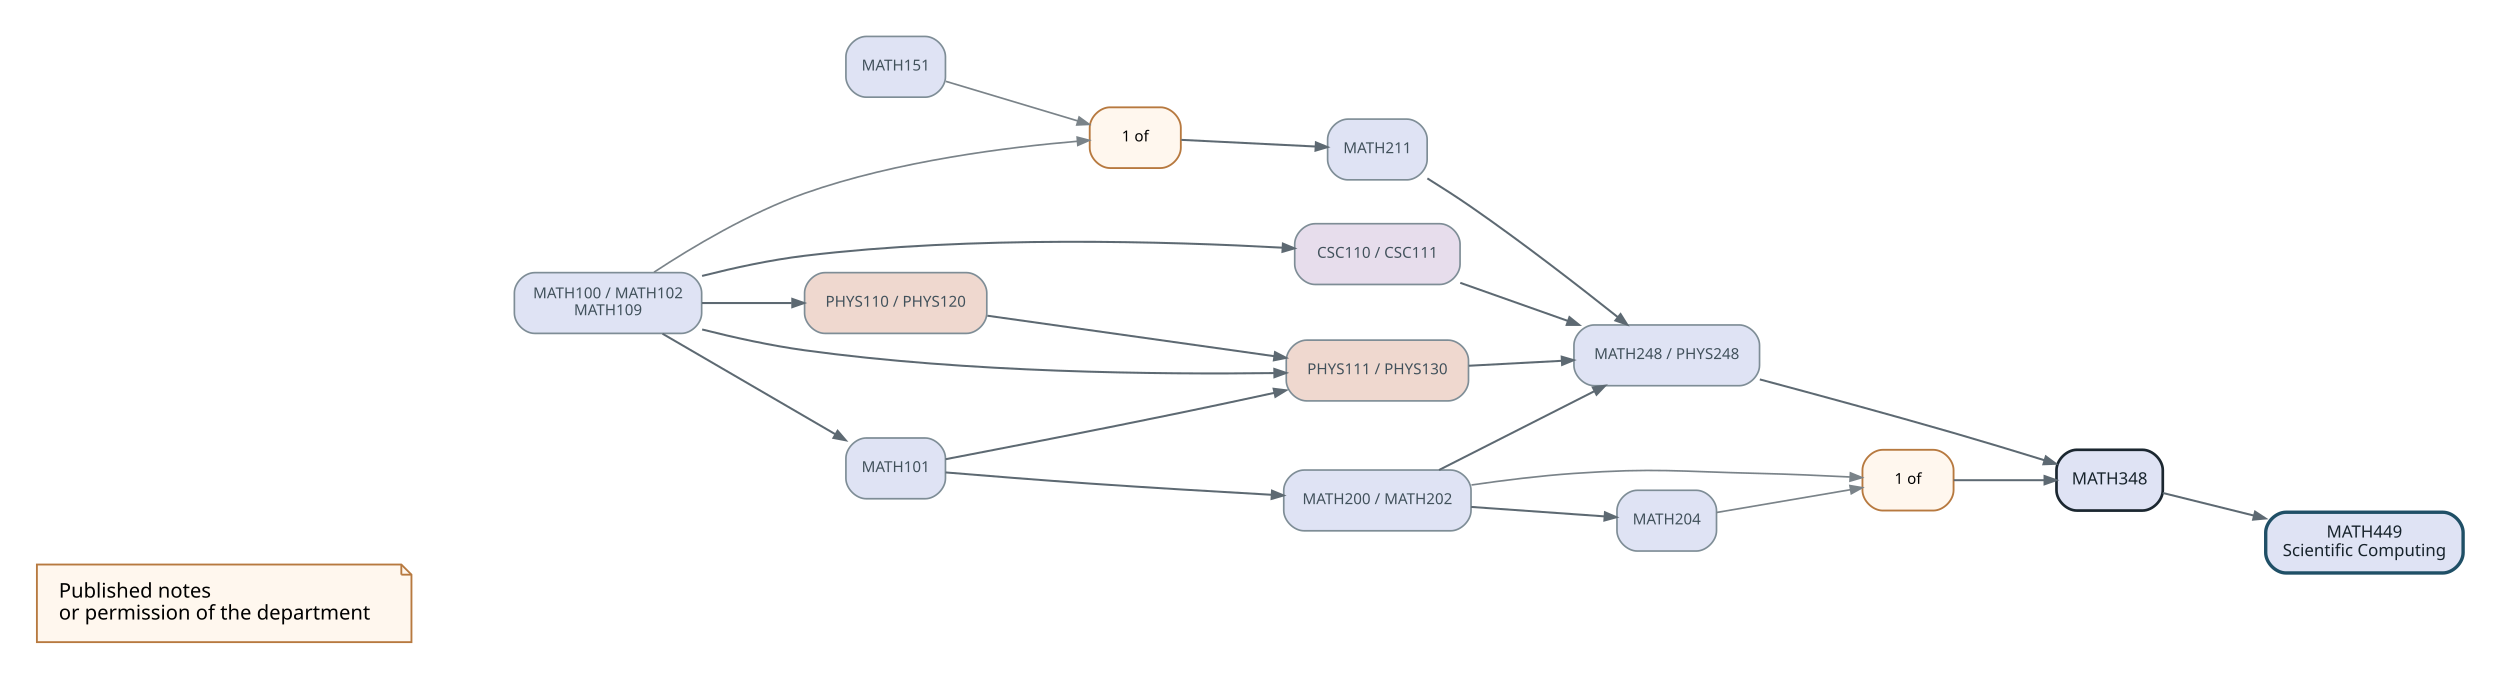
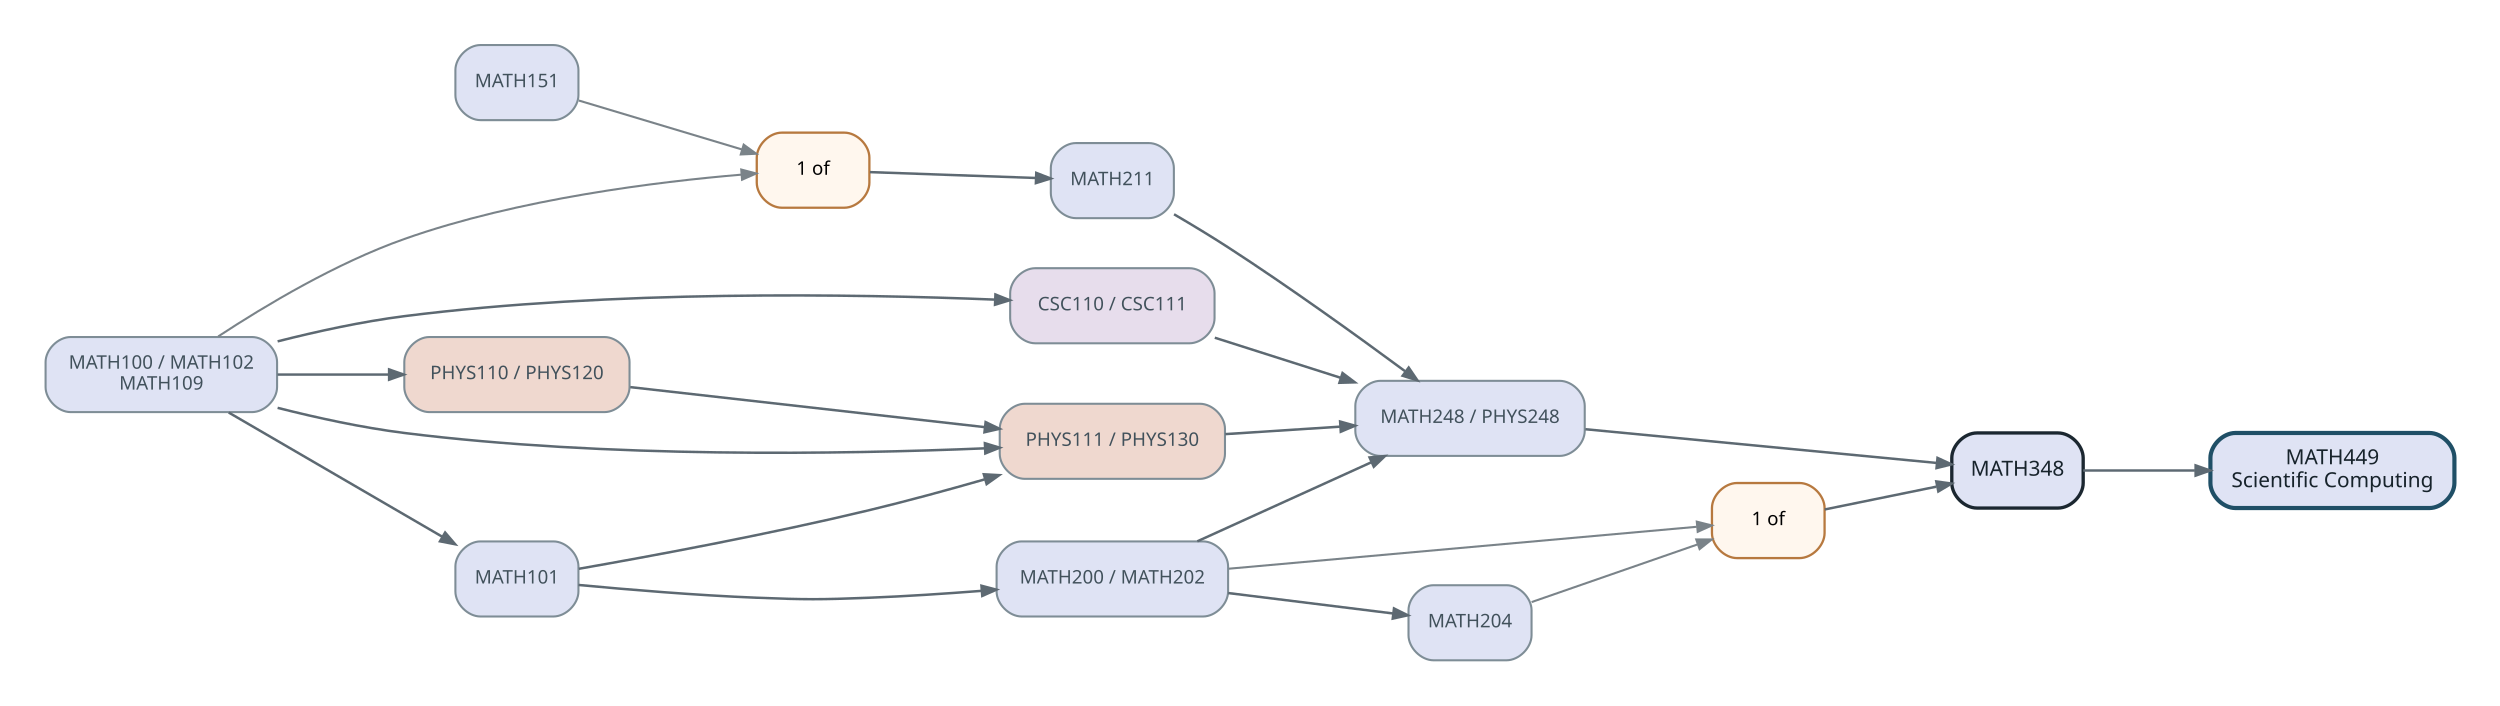
- <svg xmlns="http://www.w3.org/2000/svg" xmlns:xlink="http://www.w3.org/1999/xlink" width="1481pt" height="402pt" viewBox="0.00 0.00 1481.20 402.20">
-   <g id="graph0" class="graph" transform="scale(1 1) rotate(0) translate(21.6 380.6)">
+ <svg xmlns="http://www.w3.org/2000/svg" xmlns:xlink="http://www.w3.org/1999/xlink" width="1198pt" height="338pt" viewBox="0.00 0.00 1198.20 338.20">
+   <g id="graph0" class="graph" transform="scale(1 1) rotate(0) translate(21.6 316.6)">
    <g id="node1" class="node">
      <g id="a_node1">
        <a xlink:href="../../../courses/MATH100.html" xlink:title="Equivalent or cross-listed: MATH100: Calculus I | MATH102: Calculus for Students in the Social and Biological Sciences | MATH109: Introduction to Calculus" target="_top">
-           <path fill="#dfe3f4" stroke="#7e8d96" d="M382,-219C382,-219 295,-219 295,-219 289,-219 283,-213 283,-207 283,-207 283,-195 283,-195 283,-189 289,-183 295,-183 295,-183 382,-183 382,-183 388,-183 394,-189 394,-195 394,-195 394,-207 394,-207 394,-213 388,-219 382,-219" />
-           <text text-anchor="middle" x="338.5" y="-203.8" font-family="Avenir Next" font-size="9.00" fill="#41515b">MATH100 / MATH102</text>
-           <text text-anchor="middle" x="338.5" y="-193.8" font-family="Avenir Next" font-size="9.00" fill="#41515b">MATH109</text>
+           <path fill="#dfe3f4" stroke="#7e8d96" d="M99,-155C99,-155 12,-155 12,-155 6,-155 0,-149 0,-143 0,-143 0,-131 0,-131 0,-125 6,-119 12,-119 12,-119 99,-119 99,-119 105,-119 111,-125 111,-131 111,-131 111,-143 111,-143 111,-149 105,-155 99,-155" />
+           <text text-anchor="middle" x="55.5" y="-139.8" font-family="Avenir Next" font-size="9.00" fill="#41515b">MATH100 / MATH102</text>
+           <text text-anchor="middle" x="55.5" y="-129.8" font-family="Avenir Next" font-size="9.00" fill="#41515b">MATH109</text>
        </a>
      </g>
    </g>
    <g id="node2" class="node">
      <g id="a_node2">
        <a xlink:href="../../../courses/MATH101.html" xlink:title="MATH101: Calculus II" target="_top">
-           <path fill="#dfe3f4" stroke="#7e8d96" d="M526.5,-121C526.5,-121 491.5,-121 491.5,-121 485.5,-121 479.5,-115 479.5,-109 479.5,-109 479.5,-97 479.5,-97 479.5,-91 485.5,-85 491.5,-85 491.5,-85 526.5,-85 526.5,-85 532.5,-85 538.5,-91 538.5,-97 538.5,-97 538.5,-109 538.5,-109 538.5,-115 532.5,-121 526.5,-121" />
-           <text text-anchor="middle" x="509" y="-100.8" font-family="Avenir Next" font-size="9.00" fill="#41515b">MATH101</text>
+           <path fill="#dfe3f4" stroke="#7e8d96" d="M243.5,-57C243.5,-57 208.5,-57 208.5,-57 202.5,-57 196.5,-51 196.5,-45 196.5,-45 196.5,-33 196.5,-33 196.5,-27 202.5,-21 208.5,-21 208.5,-21 243.5,-21 243.5,-21 249.5,-21 255.5,-27 255.5,-33 255.5,-33 255.5,-45 255.5,-45 255.5,-51 249.5,-57 243.5,-57" />
+           <text text-anchor="middle" x="226" y="-36.8" font-family="Avenir Next" font-size="9.00" fill="#41515b">MATH101</text>
+         </a>
+       </g>
+     </g>
+     <g id="edge2" class="edge">
+       <path fill="none" stroke="#5d6972" stroke-width="1.2" d="M87.8,-118.8C116.85,-101.9 160.04,-76.78 190.17,-59.26" />
+       <polygon fill="#5d6972" stroke="#5d6972" stroke-width="1.2" points="191.58,-61.27 196.4,-55.64 189.11,-57.04 191.58,-61.27" />
+     </g>
+     <g id="node4" class="node">
+       <g id="a_node4">
+         <a xlink:href="../../../courses/PHYS110.html" xlink:title="Equivalent or cross-listed: PHYS110: Introductory Physics I | PHYS120: Physics I" target="_top">
+           <path fill="#efd8cf" stroke="#7e8d96" d="M268,-155C268,-155 184,-155 184,-155 178,-155 172,-149 172,-143 172,-143 172,-131 172,-131 172,-125 178,-119 184,-119 184,-119 268,-119 268,-119 274,-119 280,-125 280,-131 280,-131 280,-143 280,-143 280,-149 274,-155 268,-155" />
+           <text text-anchor="middle" x="226" y="-134.8" font-family="Avenir Next" font-size="9.00" fill="#41515b">PHYS110 / PHYS120</text>
+         </a>
+       </g>
+     </g>
+     <g id="edge17" class="edge">
+       <path fill="none" stroke="#5d6972" stroke-width="1.2" d="M111.21,-137C128.19,-137 147.01,-137 164.37,-137" />
+       <polygon fill="#5d6972" stroke="#5d6972" stroke-width="1.2" points="164.72,-139.45 171.72,-137 164.72,-134.55 164.72,-139.45" />
+     </g>
+     <g id="node5" class="node">
+       <g id="a_node5">
+         <a xlink:href="../../../courses/CSC110.html" xlink:title="Equivalent or cross-listed: CSC110: Fundamentals of Programming I | CSC111: Fundamentals of Programming with Engineering Applications" target="_top">
+           <path fill="#e7ddec" stroke="#7e8d96" d="M548.5,-188C548.5,-188 474.5,-188 474.5,-188 468.5,-188 462.5,-182 462.5,-176 462.5,-176 462.5,-164 462.5,-164 462.5,-158 468.5,-152 474.5,-152 474.5,-152 548.5,-152 548.5,-152 554.5,-152 560.5,-158 560.5,-164 560.5,-164 560.5,-176 560.5,-176 560.5,-182 554.5,-188 548.5,-188" />
+           <text text-anchor="middle" x="511.5" y="-167.8" font-family="Avenir Next" font-size="9.00" fill="#41515b">CSC110 / CSC111</text>
+         </a>
+       </g>
+     </g>
+     <g id="edge1" class="edge">
+       <path fill="none" stroke="#5d6972" stroke-width="1.2" d="M111.26,-152.92C130.31,-157.75 151.94,-162.45 172,-165 271.15,-177.59 387.94,-175.66 455.18,-172.94" />
+       <polygon fill="#5d6972" stroke="#5d6972" stroke-width="1.2" points="455.44,-175.39 462.33,-172.65 455.24,-170.49 455.44,-175.39" />
+     </g>
+     <g id="node8" class="node">
+       <g id="a_node8">
+         <a xlink:href="../../../courses/PHYS111.html" xlink:title="Equivalent or cross-listed: PHYS111: Introductory Physics II | PHYS130: Physics II" target="_top">
+           <path fill="#efd8cf" stroke="#7e8d96" d="M553.5,-123C553.5,-123 469.5,-123 469.5,-123 463.5,-123 457.5,-117 457.5,-111 457.5,-111 457.5,-99 457.5,-99 457.5,-93 463.5,-87 469.5,-87 469.5,-87 553.5,-87 553.5,-87 559.5,-87 565.5,-93 565.5,-99 565.5,-99 565.5,-111 565.5,-111 565.5,-117 559.5,-123 553.5,-123" />
+           <text text-anchor="middle" x="511.5" y="-102.8" font-family="Avenir Next" font-size="9.00" fill="#41515b">PHYS111 / PHYS130</text>
+         </a>
+       </g>
+     </g>
+     <g id="edge19" class="edge">
+       <path fill="none" stroke="#5d6972" stroke-width="1.2" d="M111.25,-121.05C130.31,-116.21 151.94,-111.52 172,-109 268.77,-96.86 382.33,-98.78 450.24,-101.63" />
+       <polygon fill="#5d6972" stroke="#5d6972" stroke-width="1.2" points="450.38,-104.09 457.48,-101.94 450.59,-99.19 450.38,-104.09" />
+     </g>
+     <g id="node13" class="node">
+       <path fill="#fff7ee" stroke="#b7793f" stroke-width="1.1" d="M383,-253C383,-253 353,-253 353,-253 347,-253 341,-247 341,-241 341,-241 341,-229 341,-229 341,-223 347,-217 353,-217 353,-217 383,-217 383,-217 389,-217 395,-223 395,-229 395,-229 395,-241 395,-241 395,-247 389,-253 383,-253" />
+       <text text-anchor="middle" x="368" y="-232.8" font-family="Avenir Next" font-size="9.00">1 of</text>
+     </g>
+     <g id="edge5" class="edge">
+       <path fill="none" stroke="#7a8389" d="M82.77,-155.28C105.4,-170.15 139.46,-190.49 172,-202 226.7,-221.36 294.15,-229.54 333.68,-232.86" />
+       <polygon fill="#7a8389" stroke="#7a8389" points="333.56,-235.31 340.73,-233.43 333.95,-230.43 333.56,-235.31" />
+     </g>
+     <g id="node6" class="node">
+       <g id="a_node6">
+         <a xlink:href="../../../courses/MATH200.html" xlink:title="Equivalent or cross-listed: MATH200: Calculus III | MATH202: Intermediate Calculus for CSC and EOS" target="_top">
+           <path fill="#dfe3f4" stroke="#7e8d96" d="M555,-57C555,-57 468,-57 468,-57 462,-57 456,-51 456,-45 456,-45 456,-33 456,-33 456,-27 462,-21 468,-21 468,-21 555,-21 555,-21 561,-21 567,-27 567,-33 567,-33 567,-45 567,-45 567,-51 561,-57 555,-57" />
+           <text text-anchor="middle" x="511.5" y="-36.8" font-family="Avenir Next" font-size="9.00" fill="#41515b">MATH200 / MATH202</text>
        </a>
      </g>
    </g>
    <g id="edge3" class="edge">
-       <path fill="none" stroke="#5d6972" stroke-width="1.2" d="M370.8,-182.8C399.85,-165.9 443.04,-140.78 473.17,-123.26" />
-       <polygon fill="#5d6972" stroke="#5d6972" stroke-width="1.2" points="474.58,-125.27 479.4,-119.64 472.11,-121.04 474.58,-125.27" />
+       <path fill="none" stroke="#5d6972" stroke-width="1.2" d="M255.54,-36.12C278.58,-33.95 311.84,-31.15 341,-30 364.98,-29.05 371.02,-29.07 395,-30 412.41,-30.68 431.26,-31.93 448.59,-33.28" />
+       <polygon fill="#5d6972" stroke="#5d6972" stroke-width="1.2" points="448.74,-35.75 455.91,-33.87 449.13,-30.87 448.74,-35.75" />
    </g>
-     <g id="node4" class="node">
-       <g id="a_node4">
-         <a xlink:href="../../../courses/PHYS110.html" xlink:title="Equivalent or cross-listed: PHYS110: Introductory Physics I | PHYS120: Physics I" target="_top">
-           <path fill="#efd8cf" stroke="#7e8d96" d="M551,-219C551,-219 467,-219 467,-219 461,-219 455,-213 455,-207 455,-207 455,-195 455,-195 455,-189 461,-183 467,-183 467,-183 551,-183 551,-183 557,-183 563,-189 563,-195 563,-195 563,-207 563,-207 563,-213 557,-219 551,-219" />
-           <text text-anchor="middle" x="509" y="-198.8" font-family="Avenir Next" font-size="9.00" fill="#41515b">PHYS110 / PHYS120</text>
+     <g id="edge20" class="edge">
+       <path fill="none" stroke="#5d6972" stroke-width="1.2" d="M255.7,-43.88C289.27,-49.76 346.45,-60.32 395,-72 413.08,-76.35 432.58,-81.67 450.31,-86.76" />
+       <polygon fill="#5d6972" stroke="#5d6972" stroke-width="1.2" points="449.87,-89.19 457.27,-88.78 451.23,-84.48 449.87,-89.19" />
+     </g>
+     <g id="node3" class="node">
+       <g id="a_node3">
+         <a xlink:href="../../../courses/MATH151.html" xlink:title="MATH151: Finite Mathematics" target="_top">
+           <path fill="#dfe3f4" stroke="#7e8d96" d="M243.5,-295C243.5,-295 208.5,-295 208.5,-295 202.5,-295 196.5,-289 196.5,-283 196.5,-283 196.5,-271 196.5,-271 196.5,-265 202.5,-259 208.5,-259 208.5,-259 243.5,-259 243.5,-259 249.5,-259 255.5,-265 255.5,-271 255.5,-271 255.5,-283 255.5,-283 255.5,-289 249.5,-295 243.5,-295" />
+           <text text-anchor="middle" x="226" y="-274.8" font-family="Avenir Next" font-size="9.00" fill="#41515b">MATH151</text>
        </a>
      </g>
    </g>
+     <g id="edge6" class="edge">
+       <path fill="none" stroke="#7a8389" d="M255.67,-268.4C278.39,-261.58 310.15,-252.05 333.94,-244.92" />
+       <polygon fill="#7a8389" stroke="#7a8389" points="334.73,-247.24 340.73,-242.88 333.33,-242.54 334.73,-247.24" />
+     </g>
    <g id="edge18" class="edge">
-       <path fill="none" stroke="#5d6972" stroke-width="1.2" d="M394.21,-201C411.19,-201 430.01,-201 447.37,-201" />
-       <polygon fill="#5d6972" stroke="#5d6972" stroke-width="1.2" points="447.72,-203.45 454.72,-201 447.72,-198.55 447.72,-203.45" />
+       <path fill="none" stroke="#5d6972" stroke-width="1.2" d="M280.32,-130.98C328.73,-125.52 400.05,-117.47 450.45,-111.78" />
+       <polygon fill="#5d6972" stroke="#5d6972" stroke-width="1.2" points="450.73,-114.21 457.41,-110.99 450.18,-109.34 450.73,-114.21" />
    </g>
-     <g id="node5" class="node">
-       <g id="a_node5">
-         <a xlink:href="../../../courses/CSC110.html" xlink:title="Equivalent or cross-listed: CSC110: Fundamentals of Programming I | CSC111: Fundamentals of Programming with Engineering Applications" target="_top">
-           <path fill="#e7ddec" stroke="#7e8d96" d="M831.5,-248C831.5,-248 757.5,-248 757.5,-248 751.5,-248 745.5,-242 745.5,-236 745.5,-236 745.5,-224 745.5,-224 745.5,-218 751.5,-212 757.5,-212 757.5,-212 831.5,-212 831.5,-212 837.5,-212 843.5,-218 843.5,-224 843.5,-224 843.5,-236 843.5,-236 843.5,-242 837.5,-248 831.5,-248" />
-           <text text-anchor="middle" x="794.5" y="-227.8" font-family="Avenir Next" font-size="9.00" fill="#41515b">CSC110 / CSC111</text>
+     <g id="node10" class="node">
+       <g id="a_node10">
+         <a xlink:href="../../../courses/MATH248.html" xlink:title="Equivalent or cross-listed: MATH248: Computer Assisted Mathematics | PHYS248: Computer Assisted Physics" target="_top">
+           <path fill="#dfe3f4" stroke="#7e8d96" d="M726,-134C726,-134 640,-134 640,-134 634,-134 628,-128 628,-122 628,-122 628,-110 628,-110 628,-104 634,-98 640,-98 640,-98 726,-98 726,-98 732,-98 738,-104 738,-110 738,-110 738,-122 738,-122 738,-128 732,-134 726,-134" />
+           <text text-anchor="middle" x="683" y="-113.8" font-family="Avenir Next" font-size="9.00" fill="#41515b">MATH248 / PHYS248</text>
        </a>
      </g>
    </g>
-     <g id="edge2" class="edge">
-       <path fill="none" stroke="#5d6972" stroke-width="1.2" d="M394.24,-217.06C413.3,-221.9 434.93,-226.57 455,-229 554.21,-241 670.98,-237.5 738.21,-233.8" />
-       <polygon fill="#5d6972" stroke="#5d6972" stroke-width="1.2" points="738.5,-236.23 745.35,-233.39 738.23,-231.34 738.5,-236.23" />
+     <g id="edge10" class="edge">
+       <path fill="none" stroke="#5d6972" stroke-width="1.2" d="M560.62,-154.67C579.35,-148.7 601.05,-141.79 620.87,-135.48" />
+       <polygon fill="#5d6972" stroke="#5d6972" stroke-width="1.2" points="621.87,-137.73 627.79,-133.27 620.38,-133.06 621.87,-137.73" />
    </g>
-     <g id="node8" class="node">
-       <g id="a_node8">
-         <a xlink:href="../../../courses/PHYS111.html" xlink:title="Equivalent or cross-listed: PHYS111: Introductory Physics II | PHYS130: Physics II" target="_top">
-           <path fill="#efd8cf" stroke="#7e8d96" d="M836.5,-179C836.5,-179 752.5,-179 752.5,-179 746.5,-179 740.5,-173 740.5,-167 740.5,-167 740.5,-155 740.5,-155 740.5,-149 746.5,-143 752.5,-143 752.5,-143 836.5,-143 836.5,-143 842.5,-143 848.5,-149 848.5,-155 848.5,-155 848.5,-167 848.5,-167 848.5,-173 842.5,-179 836.5,-179" />
-           <text text-anchor="middle" x="794.5" y="-158.8" font-family="Avenir Next" font-size="9.00" fill="#41515b">PHYS111 / PHYS130</text>
-         </a>
-       </g>
-     </g>
-     <g id="edge20" class="edge">
-       <path fill="none" stroke="#5d6972" stroke-width="1.2" d="M394.29,-185.32C413.35,-180.5 434.97,-175.75 455,-173 551.68,-159.71 665.26,-158.61 733.2,-159.48" />
-       <polygon fill="#5d6972" stroke="#5d6972" stroke-width="1.2" points="733.41,-161.93 740.45,-159.58 733.48,-157.03 733.41,-161.93" />
-     </g>
-     <g id="node14" class="node">
-       <path fill="#fff7ee" stroke="#b7793f" stroke-width="1.1" d="M666,-317C666,-317 636,-317 636,-317 630,-317 624,-311 624,-305 624,-305 624,-293 624,-293 624,-287 630,-281 636,-281 636,-281 666,-281 666,-281 672,-281 678,-287 678,-293 678,-293 678,-305 678,-305 678,-311 672,-317 666,-317" />
-       <text text-anchor="middle" x="651" y="-296.8" font-family="Avenir Next" font-size="9.00">1 of</text>
-     </g>
-     <g id="edge6" class="edge">
-       <path fill="none" stroke="#7a8389" d="M365.77,-219.28C388.4,-234.15 422.46,-254.49 455,-266 509.7,-285.36 577.15,-293.54 616.68,-296.86" />
-       <polygon fill="#7a8389" stroke="#7a8389" points="616.56,-299.31 623.73,-297.43 616.95,-294.43 616.56,-299.31" />
-     </g>
-     <g id="node6" class="node">
-       <g id="a_node6">
-         <a xlink:href="../../../courses/MATH200.html" xlink:title="Equivalent or cross-listed: MATH200: Calculus III | MATH202: Intermediate Calculus for CSC and EOS" target="_top">
-           <path fill="#dfe3f4" stroke="#7e8d96" d="M838,-102C838,-102 751,-102 751,-102 745,-102 739,-96 739,-90 739,-90 739,-78 739,-78 739,-72 745,-66 751,-66 751,-66 838,-66 838,-66 844,-66 850,-72 850,-78 850,-78 850,-90 850,-90 850,-96 844,-102 838,-102" />
-           <text text-anchor="middle" x="794.5" y="-81.8" font-family="Avenir Next" font-size="9.00" fill="#41515b">MATH200 / MATH202</text>
+     <g id="node9" class="node">
+       <g id="a_node9">
+         <a xlink:href="../../../courses/MATH204.html" xlink:title="MATH204: Calculus IV" target="_top">
+           <path fill="#dfe3f4" stroke="#7e8d96" d="M700.5,-36C700.5,-36 665.5,-36 665.5,-36 659.5,-36 653.5,-30 653.5,-24 653.5,-24 653.5,-12 653.5,-12 653.5,-6 659.5,0 665.5,0 665.5,0 700.5,0 700.5,0 706.5,0 712.5,-6 712.5,-12 712.5,-12 712.5,-24 712.5,-24 712.5,-30 706.5,-36 700.5,-36" />
+           <text text-anchor="middle" x="683" y="-15.8" font-family="Avenir Next" font-size="9.00" fill="#41515b">MATH204</text>
        </a>
      </g>
    </g>
    <g id="edge4" class="edge">
-       <path fill="none" stroke="#5d6972" stroke-width="1.2" d="M538.57,-100.59C561.62,-98.68 594.88,-96.01 624,-94 659.68,-91.54 699.61,-89.16 731.75,-87.35" />
-       <polygon fill="#5d6972" stroke="#5d6972" stroke-width="1.2" points="732.05,-89.78 738.9,-86.95 731.78,-84.89 732.05,-89.78" />
+       <path fill="none" stroke="#5d6972" stroke-width="1.2" d="M567.06,-32.24C592.91,-29.04 623.07,-25.3 646.01,-22.46" />
+       <polygon fill="#5d6972" stroke="#5d6972" stroke-width="1.2" points="646.54,-24.86 653.19,-21.57 645.94,-20 646.54,-24.86" />
    </g>
-     <g id="edge21" class="edge">
-       <path fill="none" stroke="#5d6972" stroke-width="1.2" d="M538.57,-108.44C572.03,-114.85 629.09,-125.9 678,-136 696,-139.72 715.56,-143.89 733.36,-147.75" />
-       <polygon fill="#5d6972" stroke="#5d6972" stroke-width="1.2" points="733,-150.18 740.36,-149.27 734.04,-145.39 733,-150.18" />
+     <g id="edge9" class="edge">
+       <path fill="none" stroke="#5d6972" stroke-width="1.2" d="M552.24,-57.05C577.23,-68.4 609.57,-83.1 635.71,-94.97" />
+       <polygon fill="#5d6972" stroke="#5d6972" stroke-width="1.2" points="634.83,-97.26 642.22,-97.93 636.86,-92.8 634.83,-97.26" />
    </g>
-     <g id="node3" class="node">
-       <g id="a_node3">
-         <a xlink:href="../../../courses/MATH151.html" xlink:title="MATH151: Finite Mathematics" target="_top">
-           <path fill="#dfe3f4" stroke="#7e8d96" d="M526.5,-359C526.5,-359 491.5,-359 491.5,-359 485.5,-359 479.5,-353 479.5,-347 479.5,-347 479.5,-335 479.5,-335 479.5,-329 485.5,-323 491.5,-323 491.5,-323 526.5,-323 526.5,-323 532.5,-323 538.5,-329 538.5,-335 538.5,-335 538.5,-347 538.5,-347 538.5,-353 532.5,-359 526.5,-359" />
-           <text text-anchor="middle" x="509" y="-338.8" font-family="Avenir Next" font-size="9.00" fill="#41515b">MATH151</text>
-         </a>
-       </g>
+     <g id="node14" class="node">
+       <path fill="#fff7ee" stroke="#b7793f" stroke-width="1.1" d="M841,-85C841,-85 811,-85 811,-85 805,-85 799,-79 799,-73 799,-73 799,-61 799,-61 799,-55 805,-49 811,-49 811,-49 841,-49 841,-49 847,-49 853,-55 853,-61 853,-61 853,-73 853,-73 853,-79 847,-85 841,-85" />
+       <text text-anchor="middle" x="826" y="-64.8" font-family="Avenir Next" font-size="9.00">1 of</text>
    </g>
-     <g id="edge7" class="edge">
-       <path fill="none" stroke="#7a8389" d="M538.67,-332.4C561.39,-325.58 593.15,-316.05 616.94,-308.92" />
-       <polygon fill="#7a8389" stroke="#7a8389" points="617.73,-311.24 623.73,-306.88 616.33,-306.54 617.73,-311.24" />
-     </g>
-     <g id="edge19" class="edge">
-       <path fill="none" stroke="#5d6972" stroke-width="1.2" d="M563.32,-193.48C611.73,-186.65 683.05,-176.58 733.45,-169.47" />
-       <polygon fill="#5d6972" stroke="#5d6972" stroke-width="1.2" points="733.83,-171.89 740.41,-168.49 733.14,-167.04 733.83,-171.89" />
-     </g>
-     <g id="node10" class="node">
-       <g id="a_node10">
-         <a xlink:href="../../../courses/MATH248.html" xlink:title="Equivalent or cross-listed: MATH248: Computer Assisted Mathematics | PHYS248: Computer Assisted Physics" target="_top">
-           <path fill="#dfe3f4" stroke="#7e8d96" d="M1009,-188C1009,-188 923,-188 923,-188 917,-188 911,-182 911,-176 911,-176 911,-164 911,-164 911,-158 917,-152 923,-152 923,-152 1009,-152 1009,-152 1015,-152 1021,-158 1021,-164 1021,-164 1021,-176 1021,-176 1021,-182 1015,-188 1009,-188" />
-           <text text-anchor="middle" x="966" y="-167.8" font-family="Avenir Next" font-size="9.00" fill="#41515b">MATH248 / PHYS248</text>
-         </a>
-       </g>
-     </g>
-     <g id="edge11" class="edge">
-       <path fill="none" stroke="#5d6972" stroke-width="1.2" d="M843.62,-212.97C863.49,-205.93 886.69,-197.72 907.45,-190.37" />
-       <polygon fill="#5d6972" stroke="#5d6972" stroke-width="1.2" points="908.32,-192.66 914.1,-188.02 906.68,-188.04 908.32,-192.66" />
-     </g>
-     <g id="node9" class="node">
-       <g id="a_node9">
-         <a xlink:href="../../../courses/MATH204.html" xlink:title="MATH204: Calculus IV" target="_top">
-           <path fill="#dfe3f4" stroke="#7e8d96" d="M983.5,-90C983.5,-90 948.5,-90 948.5,-90 942.5,-90 936.5,-84 936.5,-78 936.5,-78 936.5,-66 936.5,-66 936.5,-60 942.5,-54 948.5,-54 948.5,-54 983.5,-54 983.5,-54 989.5,-54 995.5,-60 995.5,-66 995.5,-66 995.5,-78 995.5,-78 995.5,-84 989.5,-90 983.5,-90" />
-           <text text-anchor="middle" x="966" y="-69.8" font-family="Avenir Next" font-size="9.00" fill="#41515b">MATH204</text>
-         </a>
-       </g>
-     </g>
-     <g id="edge5" class="edge">
-       <path fill="none" stroke="#5d6972" stroke-width="1.2" d="M850.06,-80.14C875.91,-78.31 906.07,-76.17 929.01,-74.55" />
-       <polygon fill="#5d6972" stroke="#5d6972" stroke-width="1.2" points="929.38,-76.98 936.19,-74.04 929.03,-72.09 929.38,-76.98" />
-     </g>
-     <g id="edge10" class="edge">
-       <path fill="none" stroke="#5d6972" stroke-width="1.2" d="M831.03,-102.03C857.93,-115.67 894.94,-134.45 923.25,-148.82" />
-       <polygon fill="#5d6972" stroke="#5d6972" stroke-width="1.2" points="922.16,-151.01 929.51,-152 924.38,-146.64 922.16,-151.01" />
-     </g>
-     <g id="node15" class="node">
-       <path fill="#fff7ee" stroke="#b7793f" stroke-width="1.1" d="M1124,-114C1124,-114 1094,-114 1094,-114 1088,-114 1082,-108 1082,-102 1082,-102 1082,-90 1082,-90 1082,-84 1088,-78 1094,-78 1094,-78 1124,-78 1124,-78 1130,-78 1136,-84 1136,-90 1136,-90 1136,-102 1136,-102 1136,-108 1130,-114 1124,-114" />
-       <text text-anchor="middle" x="1109" y="-93.8" font-family="Avenir Next" font-size="9.00">1 of</text>
-     </g>
-     <g id="edge13" class="edge">
-       <path fill="none" stroke="#7a8389" d="M850.27,-93.16C869.42,-95.94 891.11,-98.63 911,-100 959.77,-103.36 972.12,-101.12 1021,-100 1038.7,-99.59 1058.4,-98.72 1074.58,-97.9" />
-       <polygon fill="#7a8389" stroke="#7a8389" points="1074.88,-100.33 1081.74,-97.52 1074.62,-95.44 1074.88,-100.33" />
+     <g id="edge12" class="edge">
+       <path fill="none" stroke="#7a8389" d="M567.29,-43.91C632.16,-49.72 738.13,-59.22 791.72,-64.02" />
+       <polygon fill="#7a8389" stroke="#7a8389" points="791.73,-66.48 798.93,-64.66 792.17,-61.6 791.73,-66.48" />
    </g>
    <g id="node7" class="node">
      <g id="a_node7">
        <a xlink:href="../../../courses/MATH211.html" xlink:title="MATH211: Matrix Algebra I" target="_top">
-           <path fill="#dfe3f4" stroke="#7e8d96" d="M812,-310C812,-310 777,-310 777,-310 771,-310 765,-304 765,-298 765,-298 765,-286 765,-286 765,-280 771,-274 777,-274 777,-274 812,-274 812,-274 818,-274 824,-280 824,-286 824,-286 824,-298 824,-298 824,-304 818,-310 812,-310" />
-           <text text-anchor="middle" x="794.5" y="-289.8" font-family="Avenir Next" font-size="9.00" fill="#41515b">MATH211</text>
+           <path fill="#dfe3f4" stroke="#7e8d96" d="M529,-248C529,-248 494,-248 494,-248 488,-248 482,-242 482,-236 482,-236 482,-224 482,-224 482,-218 488,-212 494,-212 494,-212 529,-212 529,-212 535,-212 541,-218 541,-224 541,-224 541,-236 541,-236 541,-242 535,-248 529,-248" />
+           <text text-anchor="middle" x="511.5" y="-227.8" font-family="Avenir Next" font-size="9.00" fill="#41515b">MATH211</text>
        </a>
      </g>
    </g>
-     <g id="edge9" class="edge">
-       <path fill="none" stroke="#5d6972" stroke-width="1.2" d="M824.12,-274.86C832.56,-269.61 841.75,-263.71 850,-258 880.49,-236.9 914.02,-210.9 936.97,-192.65" />
-       <polygon fill="#5d6972" stroke="#5d6972" stroke-width="1.2" points="938.62,-194.47 942.57,-188.19 935.57,-190.63 938.62,-194.47" />
+     <g id="edge8" class="edge">
+       <path fill="none" stroke="#5d6972" stroke-width="1.2" d="M541.08,-213.86C549.52,-208.92 558.71,-203.37 567,-198 596.46,-178.9 628.95,-155.51 651.86,-138.6" />
+       <polygon fill="#5d6972" stroke="#5d6972" stroke-width="1.2" points="653.59,-140.37 657.76,-134.24 650.68,-136.43 653.59,-140.37" />
    </g>
-     <g id="edge12" class="edge">
-       <path fill="none" stroke="#5d6972" stroke-width="1.2" d="M848.67,-163.82C866.15,-164.75 885.73,-165.79 903.76,-166.75" />
-       <polygon fill="#5d6972" stroke="#5d6972" stroke-width="1.2" points="903.74,-169.2 910.86,-167.13 904,-164.31 903.74,-169.2" />
+     <g id="edge11" class="edge">
+       <path fill="none" stroke="#5d6972" stroke-width="1.2" d="M565.67,-108.45C583.15,-109.58 602.73,-110.86 620.76,-112.03" />
+       <polygon fill="#5d6972" stroke="#5d6972" stroke-width="1.2" points="620.71,-114.48 627.86,-112.49 621.03,-109.59 620.71,-114.48" />
    </g>
-     <g id="edge14" class="edge">
-       <path fill="none" stroke="#7a8389" d="M995.53,-76.86C1018.43,-80.75 1050.62,-86.23 1074.69,-90.33" />
-       <polygon fill="#7a8389" stroke="#7a8389" points="1074.57,-92.8 1081.89,-91.56 1075.4,-87.97 1074.57,-92.8" />
+     <g id="edge13" class="edge">
+       <path fill="none" stroke="#7a8389" d="M712.53,-27.92C735.53,-35.91 767.9,-47.16 792.01,-55.53" />
+       <polygon fill="#7a8389" stroke="#7a8389" points="791.47,-57.94 798.89,-57.93 793.08,-53.31 791.47,-57.94" />
    </g>
    <g id="node11" class="node">
      <g id="a_node11">
        <a xlink:href="../../../courses/MATH348.html" xlink:title="MATH348: Numerical Methods" target="_top">
-           <path fill="#dfe3f4" stroke="#1b2730" stroke-width="1.6" d="M1248,-114C1248,-114 1209,-114 1209,-114 1203,-114 1197,-108 1197,-102 1197,-102 1197,-90 1197,-90 1197,-84 1203,-78 1209,-78 1209,-78 1248,-78 1248,-78 1254,-78 1260,-84 1260,-90 1260,-90 1260,-102 1260,-102 1260,-108 1254,-114 1248,-114" />
-           <text text-anchor="middle" x="1228.5" y="-93.5" font-family="Avenir Next" font-size="10.00" fill="#17232b">MATH348</text>
+           <path fill="#dfe3f4" stroke="#1b2730" stroke-width="1.6" d="M965,-109C965,-109 926,-109 926,-109 920,-109 914,-103 914,-97 914,-97 914,-85 914,-85 914,-79 920,-73 926,-73 926,-73 965,-73 965,-73 971,-73 977,-79 977,-85 977,-85 977,-97 977,-97 977,-103 971,-109 965,-109" />
+           <text text-anchor="middle" x="945.5" y="-88.5" font-family="Avenir Next" font-size="10.00" fill="#17232b">MATH348</text>
        </a>
      </g>
    </g>
-     <g id="edge15" class="edge">
-       <path fill="none" stroke="#5d6972" stroke-width="1.2" d="M1021.16,-155.72C1054.38,-146.85 1097.73,-135.06 1136,-124 1153.73,-118.87 1173.31,-112.92 1189.79,-107.83" />
-       <polygon fill="#5d6972" stroke="#5d6972" stroke-width="1.2" points="1190.69,-110.11 1196.65,-105.7 1189.24,-105.43 1190.69,-110.11" />
+     <g id="edge14" class="edge">
+       <path fill="none" stroke="#5d6972" stroke-width="1.2" d="M738.29,-110.79C788.72,-105.95 862.49,-98.87 906.77,-94.62" />
+       <polygon fill="#5d6972" stroke="#5d6972" stroke-width="1.2" points="907.15,-97.05 913.88,-93.94 906.68,-92.17 907.15,-97.05" />
    </g>
    <g id="node12" class="node">
      <g id="a_node12">
        <a xlink:href="../../../courses/MATH449.html" xlink:title="MATH449: Scientific Computing" target="_top">
-           <path fill="#dfe3f4" stroke="#1f4f66" stroke-width="2" d="M1426,-77C1426,-77 1333,-77 1333,-77 1327,-77 1321,-71 1321,-65 1321,-65 1321,-53 1321,-53 1321,-47 1327,-41 1333,-41 1333,-41 1426,-41 1426,-41 1432,-41 1438,-47 1438,-53 1438,-53 1438,-65 1438,-65 1438,-71 1432,-77 1426,-77" />
-           <text text-anchor="middle" x="1379.5" y="-62" font-family="Avenir Next" font-size="10.00" fill="#17232b">MATH449</text>
-           <text text-anchor="middle" x="1379.5" y="-51" font-family="Avenir Next" font-size="10.00" fill="#17232b">Scientific Computing</text>
+           <path fill="#dfe3f4" stroke="#1f4f66" stroke-width="2" d="M1143,-109C1143,-109 1050,-109 1050,-109 1044,-109 1038,-103 1038,-97 1038,-97 1038,-85 1038,-85 1038,-79 1044,-73 1050,-73 1050,-73 1143,-73 1143,-73 1149,-73 1155,-79 1155,-85 1155,-85 1155,-97 1155,-97 1155,-103 1149,-109 1143,-109" />
+           <text text-anchor="middle" x="1096.5" y="-94" font-family="Avenir Next" font-size="10.00" fill="#17232b">MATH449</text>
+           <text text-anchor="middle" x="1096.5" y="-83" font-family="Avenir Next" font-size="10.00" fill="#17232b">Scientific Computing</text>
        </a>
      </g>
    </g>
-     <g id="edge17" class="edge">
-       <path fill="none" stroke="#5d6972" stroke-width="1.2" d="M1260.01,-88.42C1275.63,-84.54 1295.27,-79.67 1314.05,-75.01" />
-       <polygon fill="#5d6972" stroke="#5d6972" stroke-width="1.2" points="1314.71,-77.36 1320.91,-73.3 1313.53,-72.61 1314.71,-77.36" />
+     <g id="edge16" class="edge">
+       <path fill="none" stroke="#5d6972" stroke-width="1.2" d="M977.01,-91C992.5,-91 1011.93,-91 1030.55,-91" />
+       <polygon fill="#5d6972" stroke="#5d6972" stroke-width="1.2" points="1030.91,-93.45 1037.91,-91 1030.91,-88.55 1030.91,-93.45" />
    </g>
-     <g id="node13" class="node">
-       <polygon fill="#fff7ee" stroke="#b7793f" stroke-width="1.1" points="216,-46 0,-46 0,0 222,0 222,-40 216,-46" />
-       <polyline fill="none" stroke="#b7793f" stroke-width="1.1" points="216,-46 216,-40 " />
-       <polyline fill="none" stroke="#b7793f" stroke-width="1.1" points="222,-40 216,-40 " />
-       <text text-anchor="start" x="13" y="-26.4" font-family="Avenir Next" font-size="12.00">Published notes</text>
-       <text text-anchor="start" x="13" y="-13.4" font-family="Avenir Next" font-size="12.00">or permission of the department</text>
+     <g id="edge7" class="edge">
+       <path fill="none" stroke="#5d6972" stroke-width="1.2" d="M395.28,-234.07C417.69,-233.28 450.1,-232.13 474.84,-231.26" />
+       <polygon fill="#5d6972" stroke="#5d6972" stroke-width="1.2" points="475.02,-233.71 481.93,-231.01 474.84,-228.81 475.02,-233.71" />
    </g>
-     <g id="edge8" class="edge">
-       <path fill="none" stroke="#5d6972" stroke-width="1.2" d="M678.28,-297.7C700.69,-296.59 733.1,-294.99 757.84,-293.76" />
-       <polygon fill="#5d6972" stroke="#5d6972" stroke-width="1.2" points="758.06,-296.21 764.93,-293.41 757.81,-291.31 758.06,-296.21" />
-     </g>
-     <g id="edge16" class="edge">
-       <path fill="none" stroke="#5d6972" stroke-width="1.2" d="M1136.08,-96C1151.81,-96 1172.14,-96 1189.62,-96" />
-       <polygon fill="#5d6972" stroke="#5d6972" stroke-width="1.2" points="1189.92,-98.45 1196.92,-96 1189.92,-93.55 1189.92,-98.45" />
+     <g id="edge15" class="edge">
+       <path fill="none" stroke="#5d6972" stroke-width="1.2" d="M853.08,-72.33C868.81,-75.54 889.14,-79.69 906.62,-83.26" />
+       <polygon fill="#5d6972" stroke="#5d6972" stroke-width="1.2" points="906.57,-85.75 913.92,-84.75 907.55,-80.95 906.57,-85.75" />
    </g>
  </g>
</svg>
